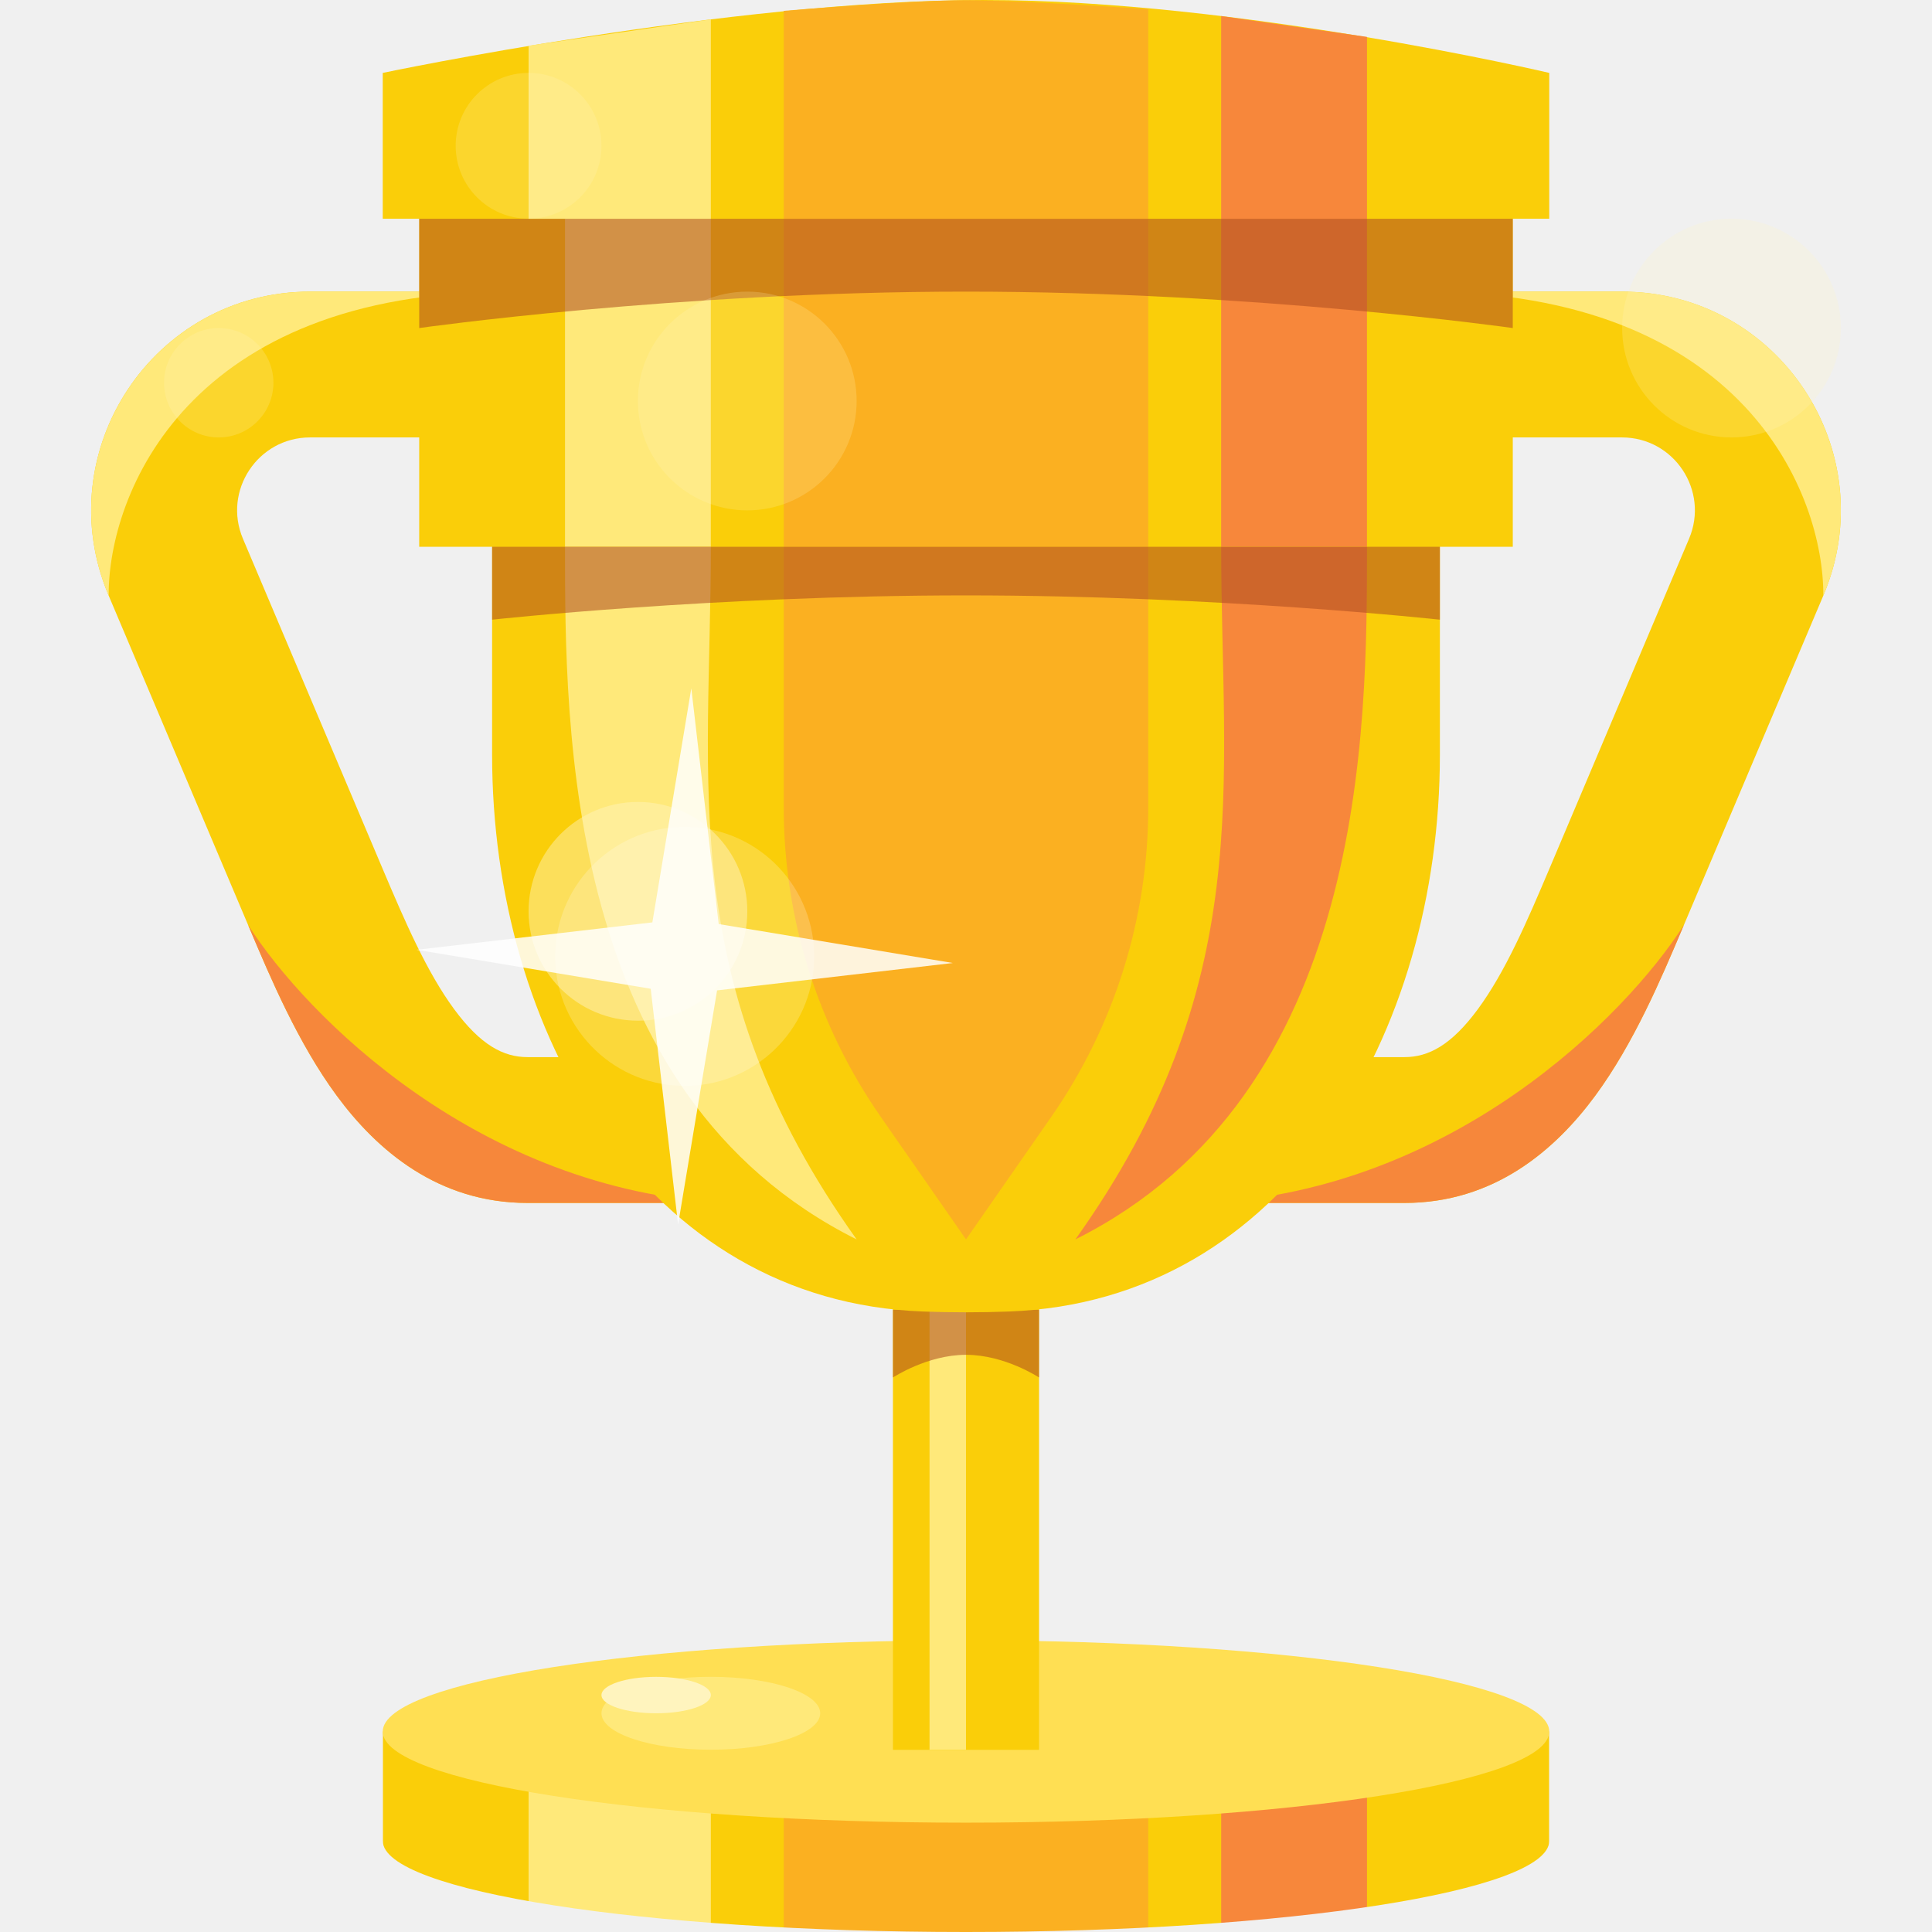
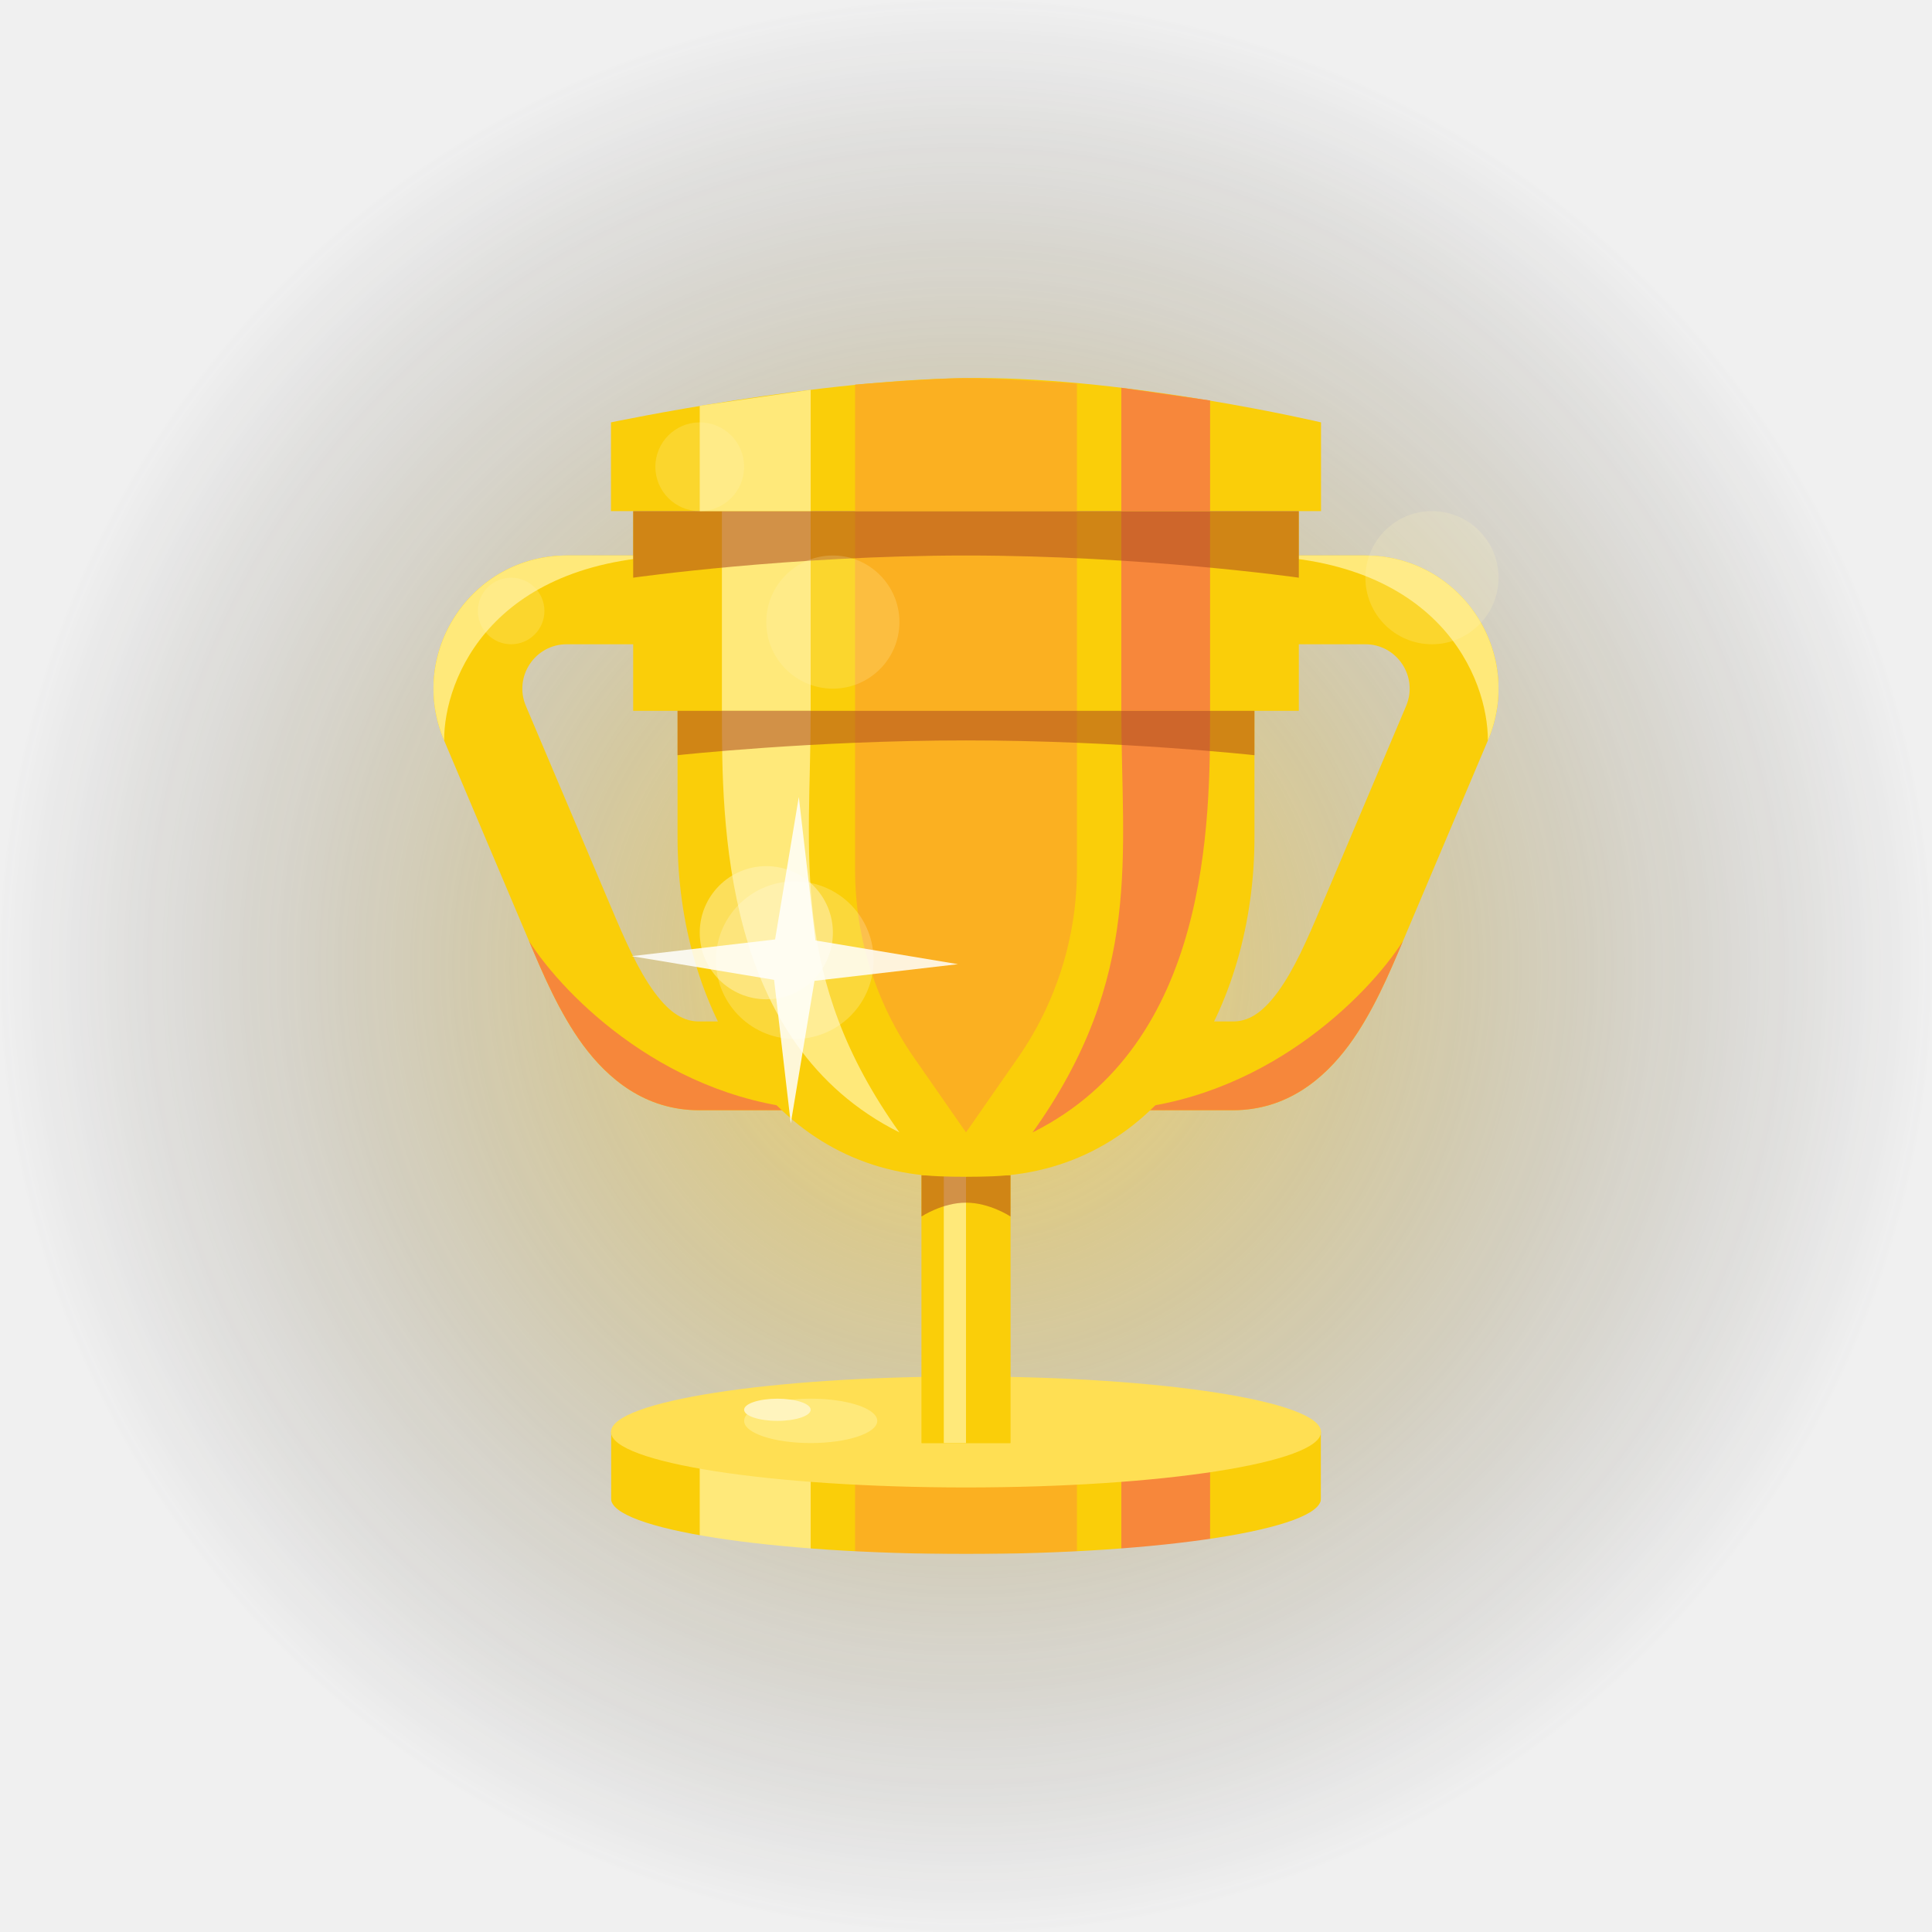
- <svg xmlns="http://www.w3.org/2000/svg" width="56" height="56" viewBox="0 0 56 56" fill="none">
-   <g clip-path="url(#clip0_1227_21228)">
-     <mask id="mask0_1227_21228" style="mask-type:alpha" maskUnits="userSpaceOnUse" x="11" y="49" width="34" height="8">
-       <path d="M44.906 53.359C44.906 54.818 37.337 56 28 56C18.663 56 11.095 54.818 11.095 53.359L11.095 50.189C13.789 49.289 21.221 50.717 28 50.717C34.779 50.717 42.211 49.289 44.906 50.189V53.359Z" fill="#FACE09" />
+ <svg xmlns="http://www.w3.org/2000/svg" width="92" height="92" viewBox="0 0 92 92" fill="none">
+   <circle opacity="0.6" cx="46" cy="46" r="46" fill="url(#paint0_radial_1401_121501)" />
+   <g clip-path="url(#clip0_1401_121501)">
+     <mask id="mask0_1401_121501" style="mask-type:alpha" maskUnits="userSpaceOnUse" x="29" y="67" width="34" height="8">
+       <path d="M62.906 71.359C62.906 72.817 55.337 74 46 74C36.663 74 29.095 72.817 29.095 71.359L29.095 68.189C31.789 67.289 39.221 68.717 46 68.717C52.779 68.717 60.211 67.289 62.906 68.189V71.359Z" fill="#FACE09" />
    </mask>
-     <g mask="url(#mask0_1227_21228)">
-       <rect x="11.095" y="49.661" width="33.811" height="19.019" fill="#FACE09" />
-       <rect x="15.321" y="49.66" width="5.283" height="19.019" fill="#FFE97A" />
-       <rect x="22.717" y="49.66" width="10.566" height="19.019" fill="#FBB021" />
-       <rect x="35.397" y="49.66" width="4.226" height="19.019" fill="#F7873B" />
+     <g mask="url(#mask0_1401_121501)">
+       <rect x="29.095" y="67.661" width="33.811" height="19.019" fill="#FACE09" />
+       <rect x="33.321" y="67.66" width="5.283" height="19.019" fill="#FFE97A" />
+       <rect x="40.717" y="67.66" width="10.566" height="19.019" fill="#FBB021" />
+       <rect x="53.397" y="67.66" width="4.226" height="19.019" fill="#F7873B" />
    </g>
-     <ellipse cx="28" cy="50.189" rx="16.906" ry="2.642" fill="#FFDF53" />
-     <path fill-rule="evenodd" clip-rule="evenodd" d="M8.988 12.679H14.761V8.453H8.988C4.449 8.453 1.381 13.084 3.15 17.264L7.191 26.811C7.204 26.841 7.217 26.871 7.23 26.902C7.842 28.35 8.641 30.238 9.76 31.758C10.931 33.348 12.704 34.868 15.289 34.868H22.684L22.685 30.641H15.289C14.591 30.641 13.928 30.289 13.164 29.252C12.371 28.175 11.745 26.728 11.083 25.164L7.042 15.616C6.452 14.223 7.475 12.679 8.988 12.679Z" fill="#FACE09" />
-     <path d="M7.191 26.811L7.23 26.902C7.842 28.349 8.641 30.238 9.76 31.758C10.931 33.348 12.704 34.868 15.289 34.868H21.008C13.885 34.49 8.888 29.465 7.191 26.811Z" fill="#F6873B" />
-     <path d="M14.761 8.453H8.988C4.449 8.453 1.381 13.084 3.15 17.264C3.135 14.327 5.437 8.453 14.761 8.453Z" fill="#FFE97A" />
-     <path fill-rule="evenodd" clip-rule="evenodd" d="M47.012 12.679H41.239V8.453H47.012C51.551 8.453 54.619 13.084 52.85 17.264L48.809 26.811C48.796 26.841 48.783 26.871 48.77 26.902C48.158 28.35 47.358 30.238 46.24 31.758C45.069 33.348 43.296 34.868 40.711 34.868H33.316L33.315 30.641H40.711C41.409 30.641 42.072 30.289 42.836 29.252C43.629 28.175 44.255 26.728 44.917 25.164L48.958 15.616C49.548 14.223 48.525 12.679 47.012 12.679Z" fill="#FACE09" />
-     <path d="M48.809 26.811L48.77 26.902C48.158 28.349 47.359 30.238 46.24 31.758C45.069 33.348 43.296 34.868 40.711 34.868H34.992C42.115 34.49 47.112 29.465 48.809 26.811Z" fill="#F6873B" />
-     <path d="M41.239 8.453H47.012C51.551 8.453 54.619 13.084 52.85 17.264C52.865 14.327 50.563 8.453 41.239 8.453Z" fill="#FFE97A" />
-     <rect x="25.887" y="36.981" width="4.226" height="13.736" fill="#FACE09" />
-     <path opacity="0.56" d="M25.887 37.962H30.113V39.925C30.113 39.925 29.123 39.27 28 39.27C26.878 39.27 25.887 39.925 25.887 39.925V37.962Z" fill="#AF4D1E" />
-     <rect x="25.887" y="36.981" width="4.226" height="13.736" fill="#FACE09" />
-     <rect x="26.943" y="36.981" width="1.057" height="13.736" fill="#FFE97A" />
-     <path opacity="0.56" d="M25.887 37.962H30.113V39.925C30.113 39.925 29.123 39.27 28 39.27C26.878 39.27 25.887 39.925 25.887 39.925V37.962Z" fill="#AF4D1E" />
-     <path d="M14.264 11.623H41.736V21.878C41.736 29.937 37.3 37.716 29.246 38.015C28.839 38.03 28.424 38.038 28 38.038C27.576 38.038 27.161 38.03 26.754 38.015C18.7 37.716 14.264 29.937 14.264 21.878V11.623Z" fill="#FACE09" />
-     <path d="M24.83 35.925C16.377 31.698 16.377 21.132 16.377 15.849H20.604C20.604 22.717 19.547 28.528 24.83 35.925Z" fill="#FFE97A" />
-     <path d="M31.17 35.925C39.623 31.698 39.623 21.132 39.623 15.849H35.396C35.396 22.717 36.453 28.528 31.17 35.925Z" fill="#F7873B" />
-     <rect x="12.151" y="6.34" width="31.698" height="9.509" fill="#FACE09" />
-     <rect x="16.377" y="6.34" width="4.226" height="9.509" fill="#FFE97A" />
-     <rect x="22.717" y="6.34" width="10.566" height="9.509" fill="#FBB021" />
-     <path d="M22.717 15.849H33.283V23.407C33.283 26.612 32.302 29.741 30.472 32.372L28 35.925L25.529 32.372C23.698 29.741 22.717 26.612 22.717 23.407V15.849Z" fill="#FBB021" />
-     <rect x="35.396" y="6.34" width="4.226" height="9.509" fill="#F7873B" />
-     <path d="M11.094 2.113C11.094 2.113 21.132 0 28.528 0C35.925 0 44.906 2.113 44.906 2.113V6.34H11.094V2.113Z" fill="#FACE09" />
-     <path opacity="0.56" d="M12.151 6.34H43.849V9.509C43.849 9.509 36.42 8.453 28 8.453C19.58 8.453 12.151 9.509 12.151 9.509V6.34Z" fill="#AF4D1E" />
-     <path opacity="0.56" d="M14.264 15.849H41.736V17.962C41.736 17.962 35.297 17.258 28 17.258C20.703 17.258 14.264 17.962 14.264 17.962V15.849Z" fill="#AF4D1E" />
-     <path d="M15.321 1.324L20.604 0.561V6.34H15.321V1.324Z" fill="#FFE97A" />
-     <path d="M22.717 0.314C22.717 0.314 26.415 0.007 28 0.007C29.585 0.007 33.283 0.265 33.283 0.265V6.34H22.717V0.314Z" fill="#FBB021" />
-     <path d="M35.396 0.466L39.623 1.07V6.34H35.396L35.396 0.466Z" fill="#F7873B" />
-     <ellipse cx="20.604" cy="49.66" rx="3.17" ry="1.057" fill="#FFE97A" />
-     <ellipse cx="19.019" cy="49.132" rx="1.585" ry="0.528" fill="#FFF4BE" />
-     <ellipse opacity="0.2" cx="21.66" cy="11.623" rx="3.17" ry="3.17" fill="#FFF4BE" />
-     <circle opacity="0.45" cx="18.491" cy="26.415" r="3.17" fill="#FFF4BE" />
-     <ellipse opacity="0.2" cx="50.189" cy="9.509" rx="3.17" ry="3.17" fill="#FFF4BE" />
-     <ellipse opacity="0.2" cx="6.34" cy="11.094" rx="1.585" ry="1.585" fill="#FFF4BE" />
-     <ellipse opacity="0.2" cx="15.321" cy="4.226" rx="2.113" ry="2.113" fill="#FFF4BE" />
-     <path d="M20.038 19.951L20.832 26.784L27.618 27.913L20.785 28.707L19.655 35.493L18.861 28.66L12.076 27.53L18.909 26.736L20.038 19.951Z" fill="white" fill-opacity="0.84" />
-     <path opacity="0.2" d="M23.599 27.814C23.548 29.887 21.827 31.525 19.754 31.474C17.682 31.423 16.043 29.702 16.094 27.629C16.145 25.557 17.867 23.918 19.939 23.969C22.012 24.02 23.65 25.742 23.599 27.814Z" fill="white" />
+     <ellipse cx="46" cy="68.189" rx="16.906" ry="2.642" fill="#FFDF53" />
+     <path fill-rule="evenodd" clip-rule="evenodd" d="M26.988 30.679H32.761V26.453H26.988C22.449 26.453 19.381 31.084 21.15 35.264L25.191 44.811C25.204 44.841 25.217 44.871 25.23 44.902C25.842 46.35 26.642 48.238 27.76 49.758C28.931 51.348 30.704 52.868 33.289 52.868H40.684L40.685 48.641H33.289C32.591 48.641 31.928 48.289 31.164 47.252C30.371 46.175 29.745 44.728 29.083 43.164L25.042 33.616C24.452 32.223 25.475 30.679 26.988 30.679Z" fill="#FACE09" />
+     <path d="M25.191 44.811L25.23 44.902C25.842 46.349 26.641 48.238 27.76 49.758C28.931 51.348 30.704 52.868 33.289 52.868H39.008C31.885 52.49 26.888 47.465 25.191 44.811Z" fill="#F6873B" />
+     <path d="M32.761 26.453H26.988C22.449 26.453 19.381 31.084 21.15 35.264C21.135 32.327 23.437 26.453 32.761 26.453Z" fill="#FFE97A" />
+     <path fill-rule="evenodd" clip-rule="evenodd" d="M65.012 30.679H59.239V26.453H65.012C69.551 26.453 72.619 31.084 70.85 35.264L66.809 44.811C66.796 44.841 66.783 44.871 66.77 44.902C66.158 46.35 65.359 48.238 64.24 49.758C63.069 51.348 61.296 52.868 58.711 52.868H51.316L51.315 48.641H58.711C59.409 48.641 60.072 48.289 60.837 47.252C61.629 46.175 62.255 44.728 62.917 43.164L66.958 33.616C67.548 32.223 66.525 30.679 65.012 30.679Z" fill="#FACE09" />
+     <path d="M66.809 44.811L66.77 44.902C66.158 46.349 65.359 48.238 64.24 49.758C63.069 51.348 61.296 52.868 58.711 52.868H52.992C60.115 52.49 65.112 47.465 66.809 44.811Z" fill="#F6873B" />
+     <path d="M59.239 26.453H65.012C69.551 26.453 72.62 31.084 70.85 35.264C70.865 32.327 68.563 26.453 59.239 26.453Z" fill="#FFE97A" />
+     <rect x="43.887" y="54.981" width="4.226" height="13.736" fill="#FACE09" />
+     <path opacity="0.56" d="M43.887 55.962H48.113V57.925C48.113 57.925 47.123 57.27 46 57.27C44.877 57.27 43.887 57.925 43.887 57.925V55.962Z" fill="#AF4D1E" />
+     <rect x="43.887" y="54.981" width="4.226" height="13.736" fill="#FACE09" />
+     <rect x="44.943" y="54.981" width="1.057" height="13.736" fill="#FFE97A" />
+     <path opacity="0.56" d="M43.887 55.962H48.113V57.925C48.113 57.925 47.123 57.27 46 57.27C44.877 57.27 43.887 57.925 43.887 57.925V55.962Z" fill="#AF4D1E" />
+     <path d="M32.264 29.623H59.736V39.877C59.736 47.937 55.3 55.716 47.246 56.015C46.839 56.03 46.423 56.038 46 56.038C45.577 56.038 45.161 56.03 44.754 56.015C36.7 55.716 32.264 47.937 32.264 39.877V29.623Z" fill="#FACE09" />
+     <path d="M42.83 53.925C34.377 49.698 34.377 39.132 34.377 33.849H38.604C38.604 40.717 37.547 46.528 42.83 53.925Z" fill="#FFE97A" />
+     <path d="M49.17 53.925C57.623 49.698 57.623 39.132 57.623 33.849H53.396C53.396 40.717 54.453 46.528 49.17 53.925Z" fill="#F7873B" />
+     <rect x="30.151" y="24.34" width="31.698" height="9.509" fill="#FACE09" />
+     <rect x="34.377" y="24.34" width="4.226" height="9.509" fill="#FFE97A" />
+     <rect x="40.717" y="24.34" width="10.566" height="9.509" fill="#FBB021" />
+     <path d="M40.717 33.849H51.283V41.407C51.283 44.612 50.302 47.741 48.472 50.372L46 53.925L43.529 50.372C41.698 47.741 40.717 44.612 40.717 41.407V33.849Z" fill="#FBB021" />
+     <rect x="53.396" y="24.34" width="4.226" height="9.509" fill="#F7873B" />
+     <path d="M29.094 20.113C29.094 20.113 39.132 18 46.528 18C53.925 18 62.906 20.113 62.906 20.113V24.34H29.094V20.113Z" fill="#FACE09" />
+     <path opacity="0.56" d="M30.151 24.34H61.849V27.509C61.849 27.509 54.42 26.453 46 26.453C37.58 26.453 30.151 27.509 30.151 27.509V24.34Z" fill="#AF4D1E" />
+     <path opacity="0.56" d="M32.264 33.849H59.736V35.962C59.736 35.962 53.297 35.258 46 35.258C38.703 35.258 32.264 35.962 32.264 35.962V33.849Z" fill="#AF4D1E" />
+     <path d="M33.321 19.324L38.604 18.561V24.34H33.321V19.324Z" fill="#FFE97A" />
+     <path d="M40.717 18.314C40.717 18.314 44.415 18.007 46 18.007C47.585 18.007 51.283 18.265 51.283 18.265V24.34H40.717V18.314Z" fill="#FBB021" />
+     <path d="M53.396 18.466L57.623 19.07V24.34H53.396L53.396 18.466Z" fill="#F7873B" />
+     <ellipse cx="38.604" cy="67.66" rx="3.17" ry="1.057" fill="#FFE97A" />
+     <ellipse cx="37.019" cy="67.132" rx="1.585" ry="0.528" fill="#FFF4BE" />
+     <ellipse opacity="0.2" cx="39.66" cy="29.623" rx="3.17" ry="3.17" fill="#FFF4BE" />
+     <circle opacity="0.45" cx="36.491" cy="44.415" r="3.17" fill="#FFF4BE" />
+     <ellipse opacity="0.2" cx="68.189" cy="27.509" rx="3.17" ry="3.17" fill="#FFF4BE" />
+     <ellipse opacity="0.2" cx="24.34" cy="29.094" rx="1.585" ry="1.585" fill="#FFF4BE" />
+     <ellipse opacity="0.2" cx="33.321" cy="22.227" rx="2.113" ry="2.113" fill="#FFF4BE" />
+     <path d="M38.038 37.951L38.832 44.784L45.618 45.913L38.785 46.707L37.656 53.493L36.861 46.66L30.076 45.531L36.909 44.736L38.038 37.951Z" fill="white" fill-opacity="0.84" />
+     <path opacity="0.2" d="M41.599 45.814C41.548 47.886 39.827 49.525 37.754 49.474C35.682 49.423 34.043 47.702 34.094 45.629C34.145 43.557 35.867 41.918 37.939 41.969C40.011 42.02 41.65 43.742 41.599 45.814Z" fill="white" />
  </g>
  <defs>
-     <clipPath id="clip0_1227_21228">
-       <rect width="56" height="56" fill="white" />
+     <radialGradient id="paint0_radial_1401_121501" cx="0" cy="0" r="1" gradientUnits="userSpaceOnUse" gradientTransform="translate(46 46) rotate(90) scale(46)">
+       <stop stop-color="#FFC700" />
+       <stop offset="1" stop-color="#1D1E25" stop-opacity="0" />
+     </radialGradient>
+     <clipPath id="clip0_1401_121501">
+       <rect width="56" height="56" fill="white" transform="translate(18 18)" />
    </clipPath>
  </defs>
</svg>
